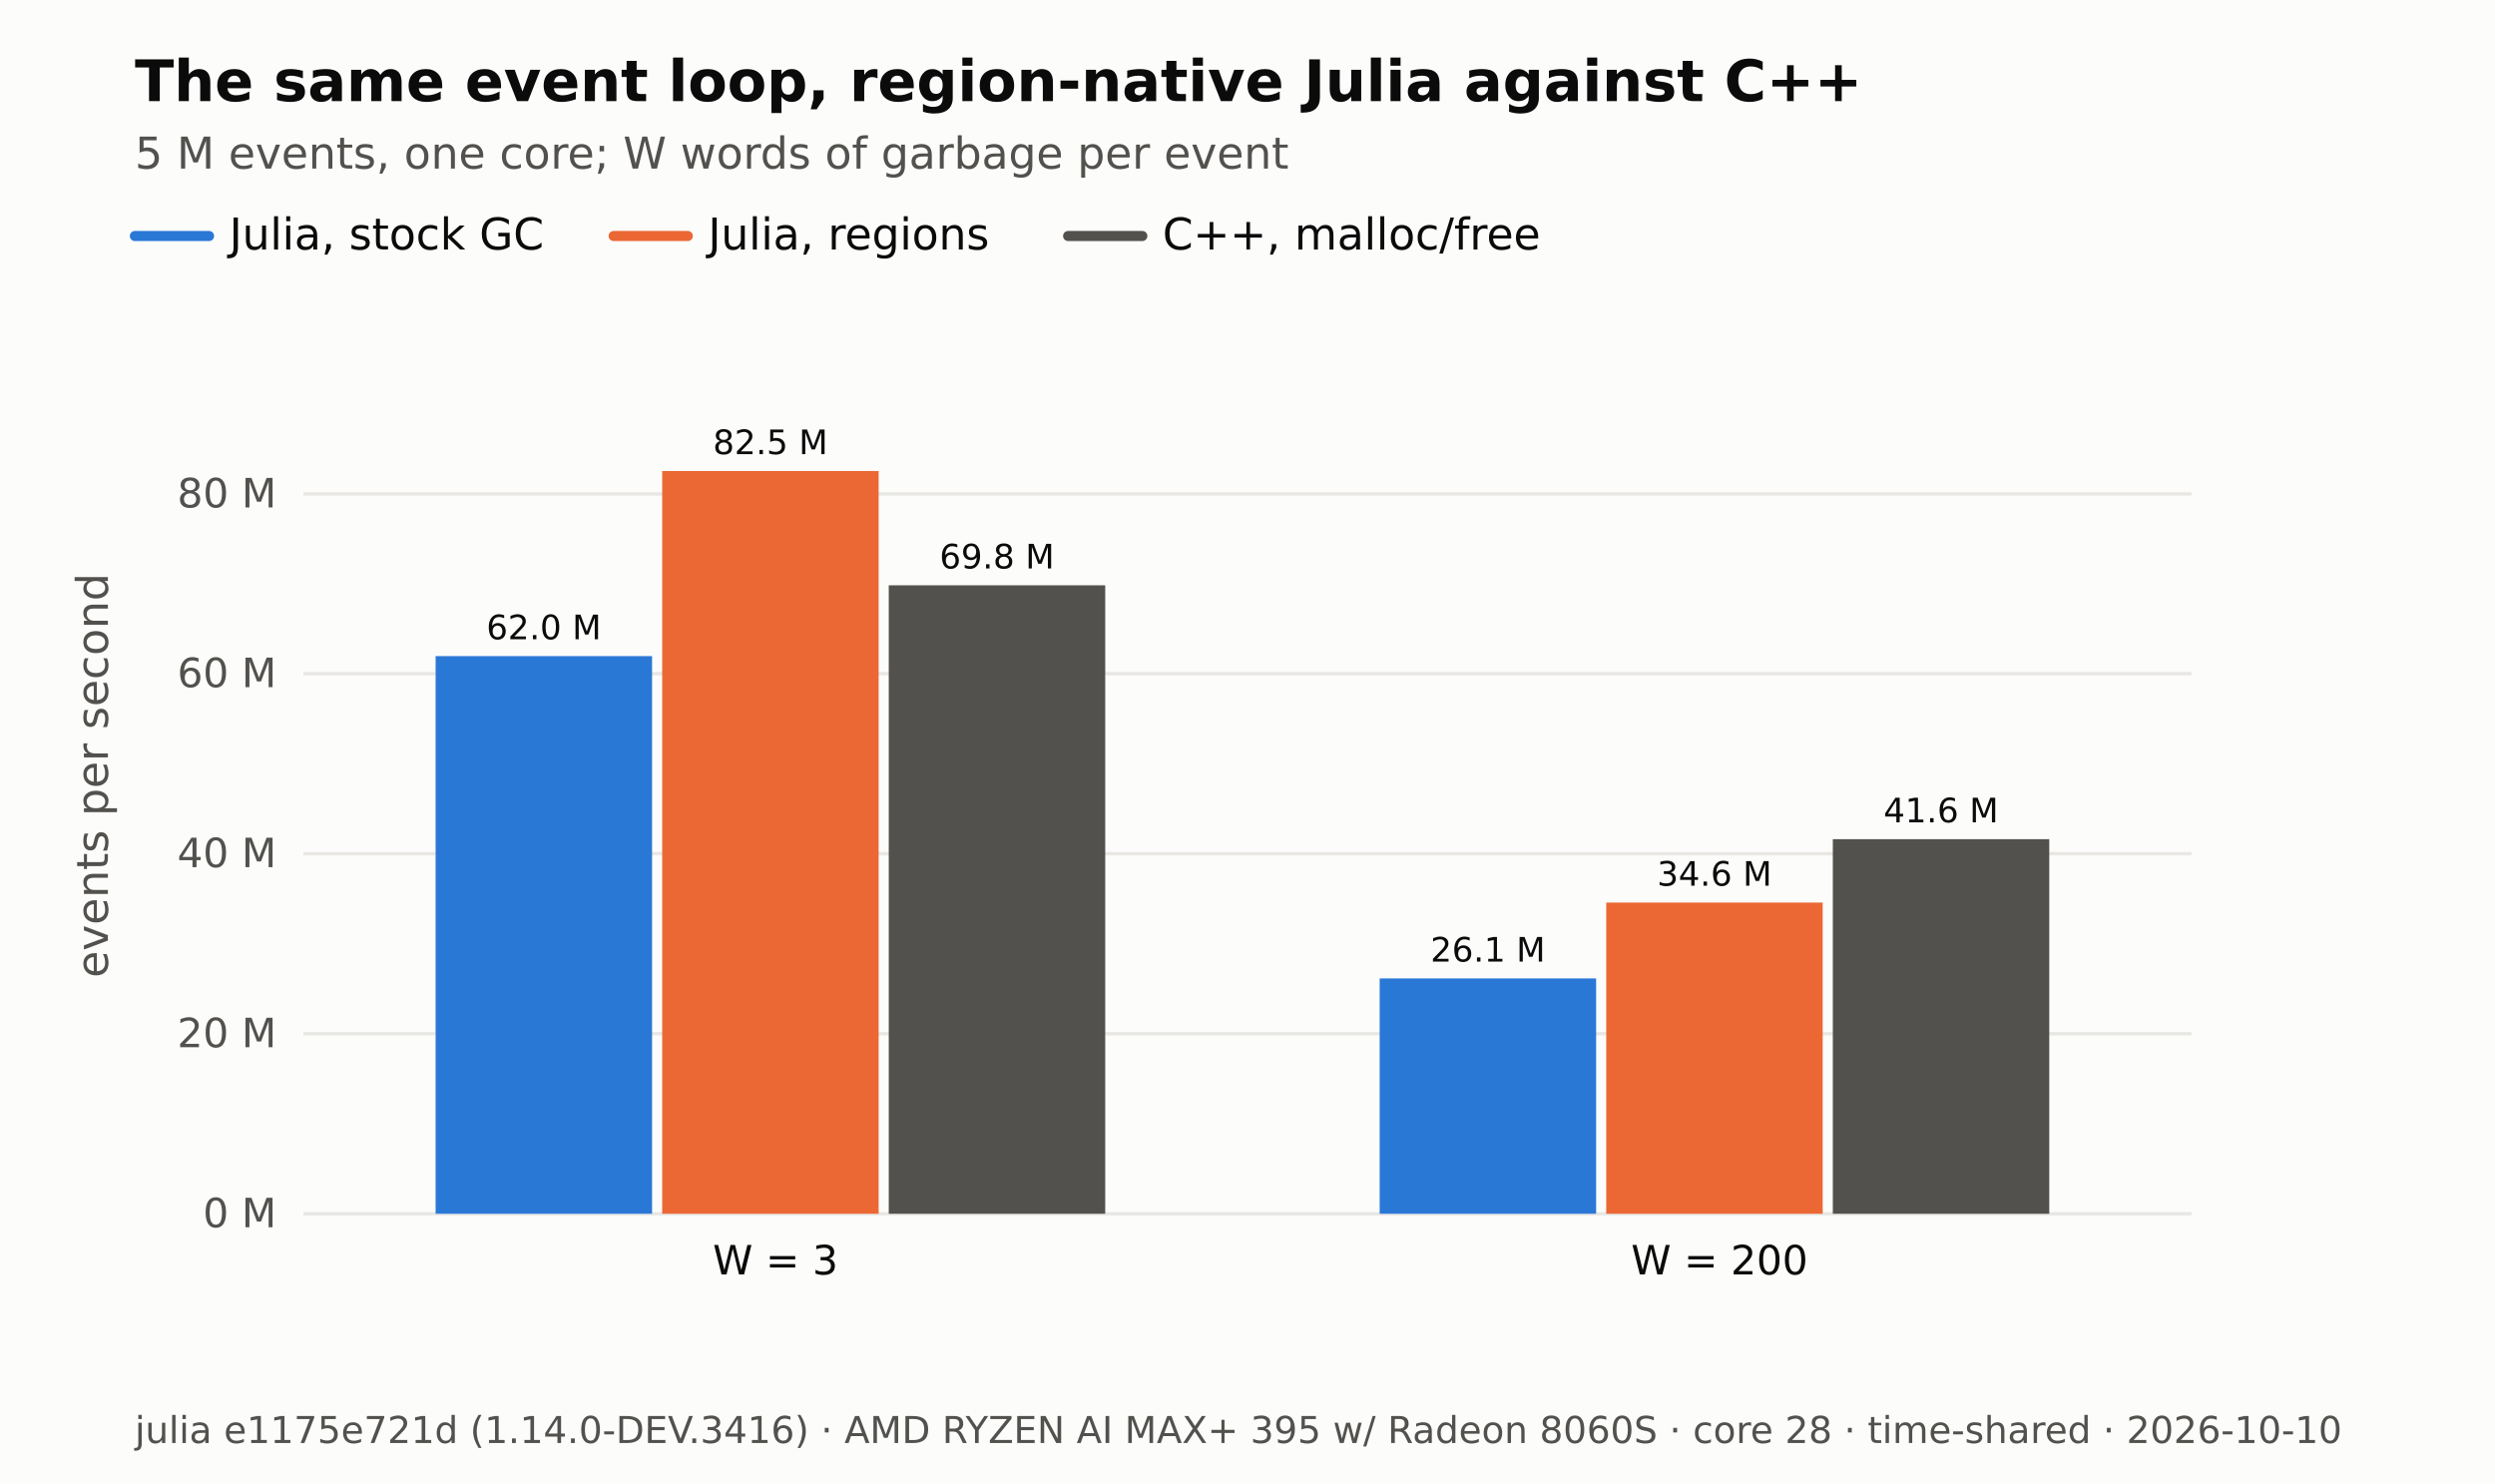
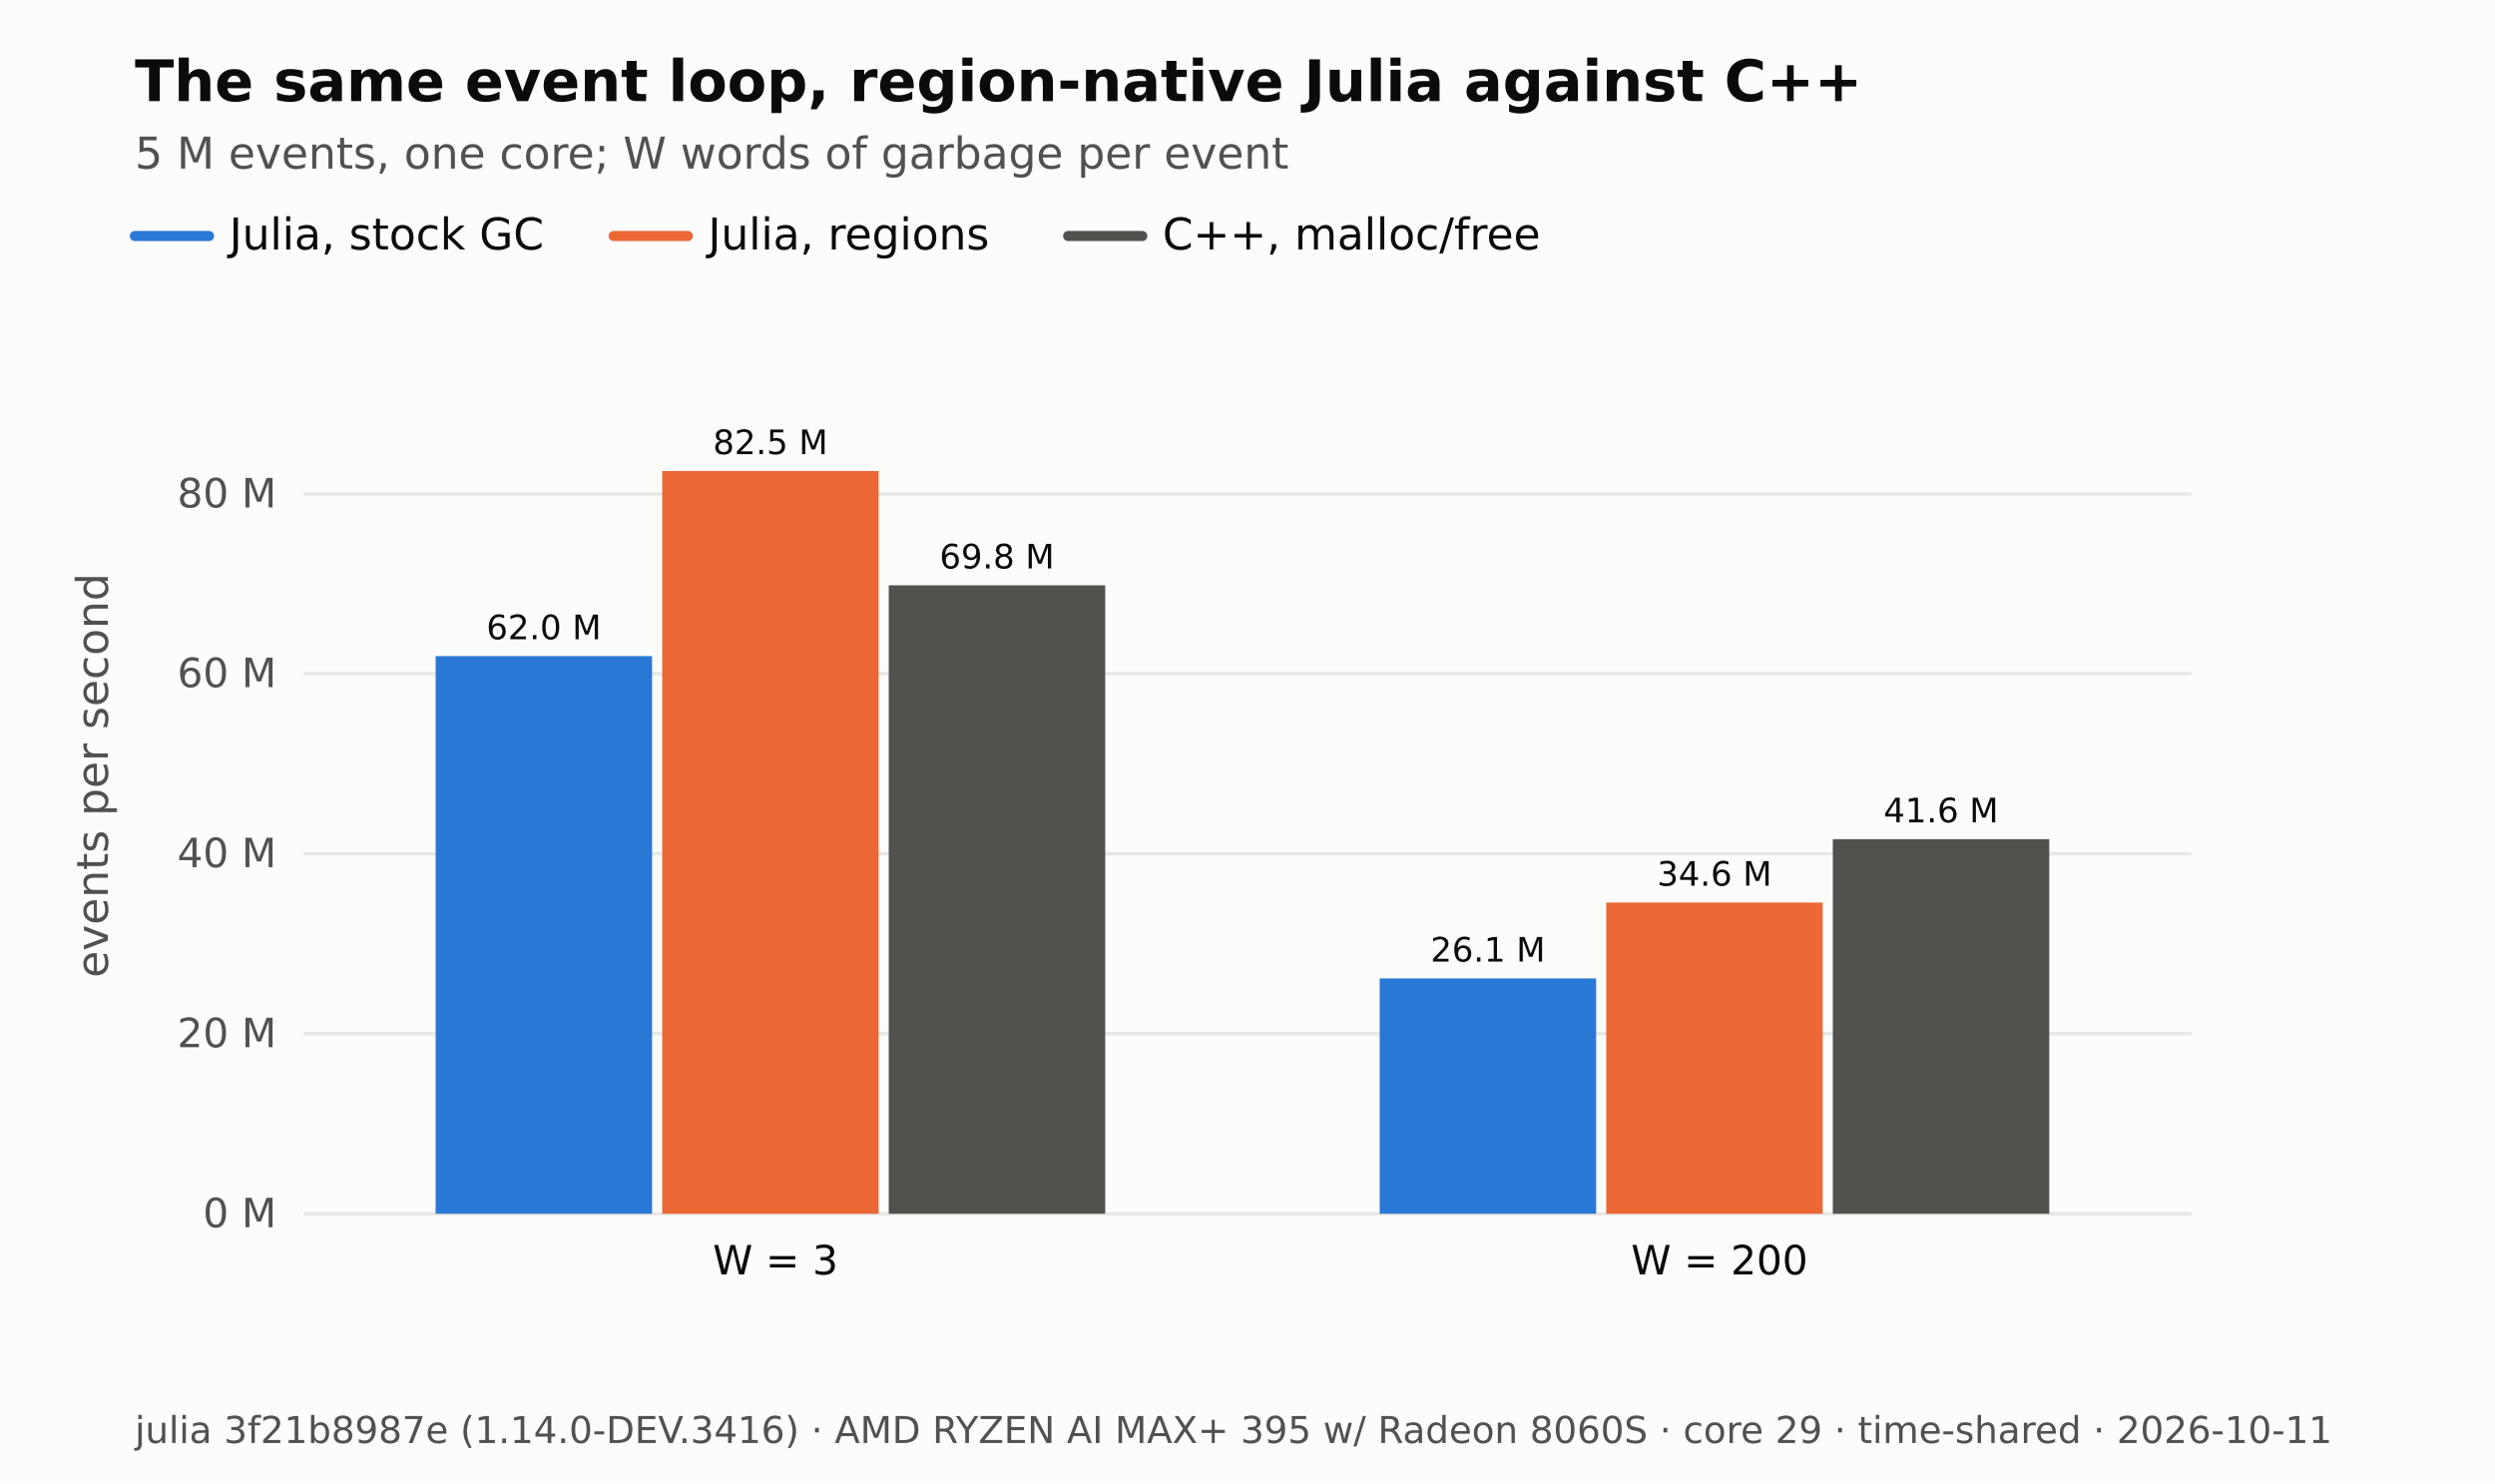
<svg xmlns="http://www.w3.org/2000/svg" viewBox="0 0 740 440" font-size="13">
  <rect width="740" height="440" fill="#fcfcfb" />
  <text x="40.0" y="30.0" font-family="DejaVu Sans, sans-serif" font-size="17" fill="#0b0b0b" text-anchor="start" font-weight="bold">The same event loop, region-native Julia against C++</text>
  <text x="40.0" y="50.0" font-family="DejaVu Sans, sans-serif" font-size="13" fill="#52514e" text-anchor="start">5 M events, one core; W words of garbage per event</text>
  <line x1="40" y1="70" x2="62" y2="70" stroke="#2a78d6" stroke-width="3" stroke-linecap="round" />
  <text x="68.0" y="74.0" font-family="DejaVu Sans, sans-serif" font-size="13" fill="#0b0b0b" text-anchor="start">Julia, stock GC</text>
  <line x1="182.0" y1="70" x2="204.0" y2="70" stroke="#eb6834" stroke-width="3" stroke-linecap="round" />
  <text x="210.0" y="74.0" font-family="DejaVu Sans, sans-serif" font-size="13" fill="#0b0b0b" text-anchor="start">Julia, regions</text>
  <line x1="316.8" y1="70" x2="338.8" y2="70" stroke="#52514e" stroke-width="3" stroke-linecap="round" />
  <text x="344.8" y="74.0" font-family="DejaVu Sans, sans-serif" font-size="13" fill="#0b0b0b" text-anchor="start">C++, malloc/free</text>
  <line x1="90" y1="360.0" x2="650" y2="360.0" stroke="#e8e7e4" stroke-width="1" />
  <text x="82.0" y="364.0" font-family="DejaVu Sans, sans-serif" font-size="12" fill="#52514e" text-anchor="end">0 M</text>
  <line x1="90" y1="306.6" x2="650" y2="306.6" stroke="#e8e7e4" stroke-width="1" />
  <text x="82.0" y="310.6" font-family="DejaVu Sans, sans-serif" font-size="12" fill="#52514e" text-anchor="end">20 M</text>
  <line x1="90" y1="253.2" x2="650" y2="253.2" stroke="#e8e7e4" stroke-width="1" />
  <text x="82.0" y="257.2" font-family="DejaVu Sans, sans-serif" font-size="12" fill="#52514e" text-anchor="end">40 M</text>
  <line x1="90" y1="199.8" x2="650" y2="199.8" stroke="#e8e7e4" stroke-width="1" />
  <text x="82.0" y="203.8" font-family="DejaVu Sans, sans-serif" font-size="12" fill="#52514e" text-anchor="end">60 M</text>
  <line x1="90" y1="146.5" x2="650" y2="146.5" stroke="#e8e7e4" stroke-width="1" />
  <text x="82.0" y="150.5" font-family="DejaVu Sans, sans-serif" font-size="12" fill="#52514e" text-anchor="end">80 M</text>
  <rect x="129.2" y="194.6" width="64.2" height="165.4" fill="#2a78d6" />
  <text x="161.3" y="189.6" font-family="DejaVu Sans, sans-serif" font-size="10" fill="#0b0b0b" text-anchor="middle" paint-order="stroke" stroke="#fcfcfb" stroke-width="3" stroke-linejoin="round">62.0 M</text>
  <rect x="196.4" y="139.7" width="64.2" height="220.3" fill="#eb6834" />
  <text x="228.5" y="134.7" font-family="DejaVu Sans, sans-serif" font-size="10" fill="#0b0b0b" text-anchor="middle" paint-order="stroke" stroke="#fcfcfb" stroke-width="3" stroke-linejoin="round">82.5 M</text>
  <rect x="263.6" y="173.6" width="64.2" height="186.4" fill="#52514e" />
  <text x="295.7" y="168.6" font-family="DejaVu Sans, sans-serif" font-size="10" fill="#0b0b0b" text-anchor="middle" paint-order="stroke" stroke="#fcfcfb" stroke-width="3" stroke-linejoin="round">69.8 M</text>
  <text x="230.0" y="378.0" font-family="DejaVu Sans, sans-serif" font-size="12" fill="#0b0b0b" text-anchor="middle">W = 3</text>
  <rect x="409.2" y="290.2" width="64.2" height="69.8" fill="#2a78d6" />
  <text x="441.3" y="285.2" font-family="DejaVu Sans, sans-serif" font-size="10" fill="#0b0b0b" text-anchor="middle" paint-order="stroke" stroke="#fcfcfb" stroke-width="3" stroke-linejoin="round">26.1 M</text>
  <rect x="476.4" y="267.7" width="64.2" height="92.3" fill="#eb6834" />
  <text x="508.5" y="262.7" font-family="DejaVu Sans, sans-serif" font-size="10" fill="#0b0b0b" text-anchor="middle" paint-order="stroke" stroke="#fcfcfb" stroke-width="3" stroke-linejoin="round">34.6 M</text>
  <rect x="543.6" y="248.9" width="64.2" height="111.1" fill="#52514e" />
  <text x="575.7" y="243.9" font-family="DejaVu Sans, sans-serif" font-size="10" fill="#0b0b0b" text-anchor="middle" paint-order="stroke" stroke="#fcfcfb" stroke-width="3" stroke-linejoin="round">41.6 M</text>
  <text x="510.0" y="378.0" font-family="DejaVu Sans, sans-serif" font-size="12" fill="#0b0b0b" text-anchor="middle">W = 200</text>
  <text x="32.0" y="230.0" font-family="DejaVu Sans, sans-serif" font-size="13" fill="#52514e" text-anchor="middle" transform="rotate(-90 32 230.0)">events per second</text>
-   <text x="40.0" y="428.0" font-family="DejaVu Sans, sans-serif" font-size="11" fill="#52514e" text-anchor="start">julia e1175e721d (1.14.0-DEV.3416) · AMD RYZEN AI MAX+ 395 w/ Radeon 8060S · core 28 · time-shared · 2026-10-10</text>
+   <text x="40.0" y="428.0" font-family="DejaVu Sans, sans-serif" font-size="11" fill="#52514e" text-anchor="start">julia 3f21b8987e (1.14.0-DEV.3416) · AMD RYZEN AI MAX+ 395 w/ Radeon 8060S · core 29 · time-shared · 2026-10-11</text>
</svg>
